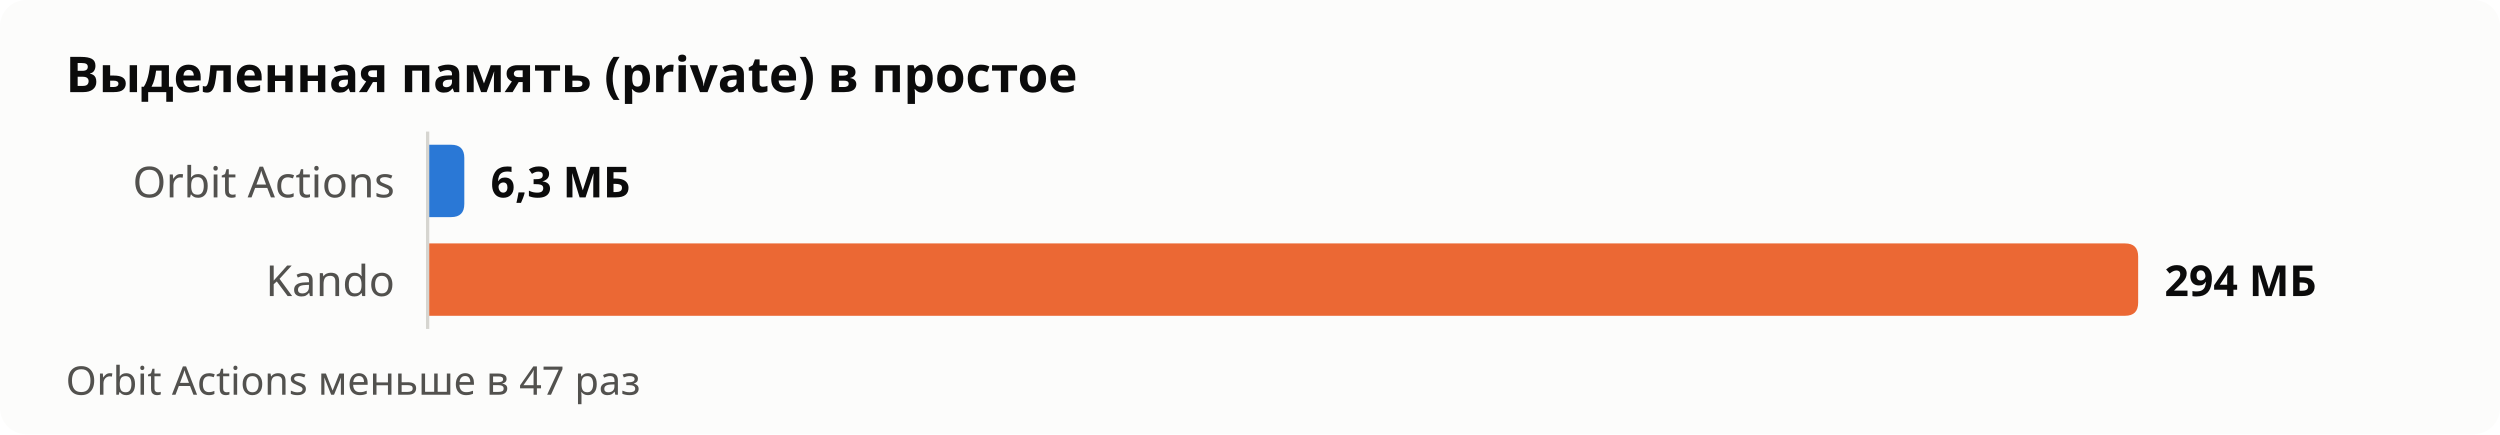
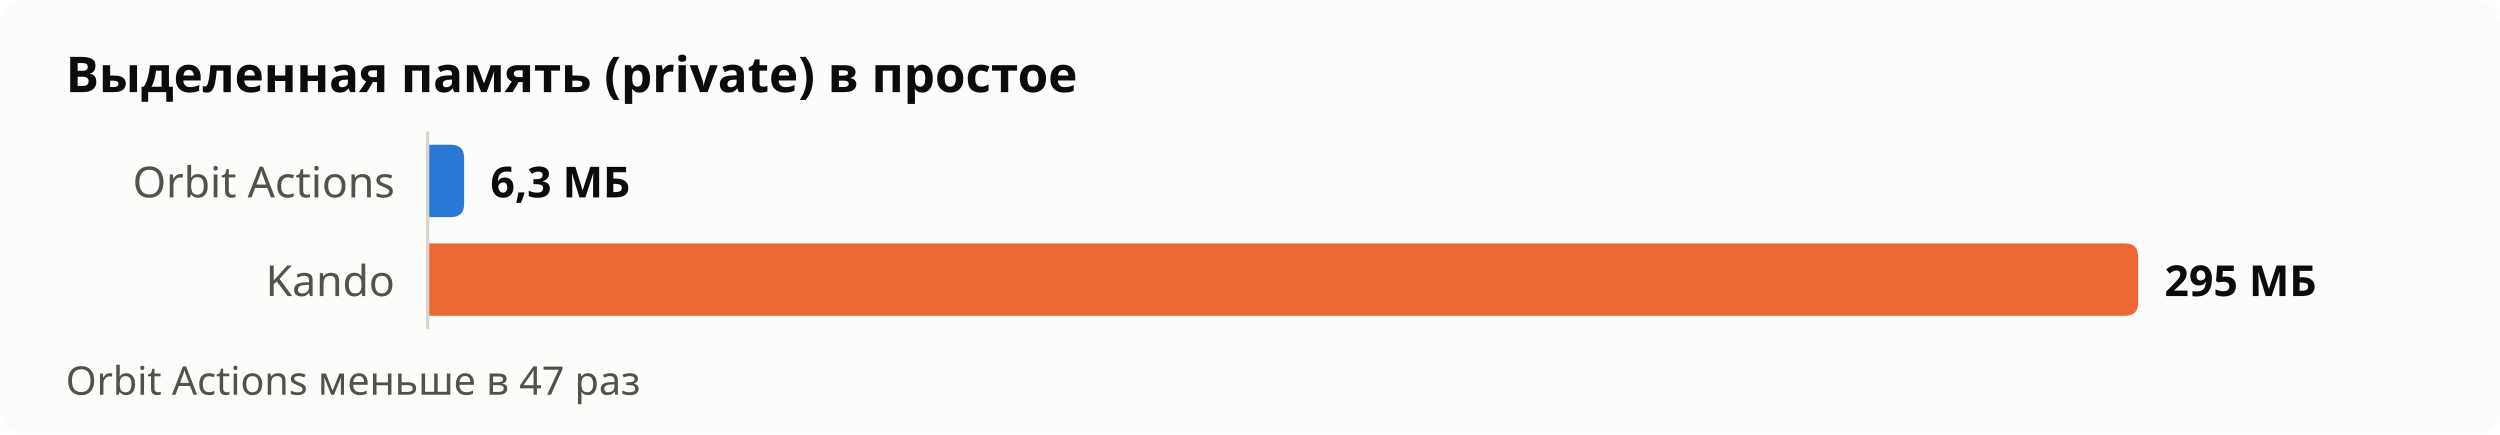
- <svg xmlns="http://www.w3.org/2000/svg" viewBox="0 0 760 132" width="760" height="132" role="img" aria-label="Выделенная память (private) в простое: Orbit Actions 6,3 МБ, Kando 3.0.1 294 МБ">
+ <svg xmlns="http://www.w3.org/2000/svg" viewBox="0 0 760 132" width="760" height="132" role="img" aria-label="Выделенная память (private) в простое: Orbit Actions 6,3 МБ, Kando 3.0.1 295 МБ">
  <style>
  .surface { fill: #fcfcfb; }
  .title { fill: #0b0b0b; font: 600 15px 'Segoe UI', system-ui, sans-serif; }
  .label { fill: #52514e; font: 13px 'Segoe UI', system-ui, sans-serif; }
  .value { fill: #0b0b0b; font: 600 13px 'Segoe UI', system-ui, sans-serif; }
  .note { fill: #52514e; font: 12px 'Segoe UI', system-ui, sans-serif; }
  .base { stroke: #d6d5d0; }
  .orbit { fill: #2a78d6; }
  .kando { fill: #eb6834; }
  @media (prefers-color-scheme: dark) {
    .surface { fill: #1a1a19; }
    .title, .value { fill: #f0efec; }
    .label, .note { fill: #c3c2b7; }
    .base { stroke: #3a3a37; }
    .orbit { fill: #3987e5; }
    .kando { fill: #d95926; }
  }
</style>
  <rect class="surface" width="760" height="132" rx="8" />
  <text class="title" x="20" y="28">Выделенная память (private) в простое</text>
  <text class="label" x="120" y="60" text-anchor="end">Orbit Actions</text>
-   <path class="orbit" d="M130,44 H137.15 Q141.15,44 141.15,48 V62 Q141.15,66 137.15,66 H130 Z" />
-   <text class="value" x="149.15" y="60">6,3 МБ</text>
+   <path class="orbit" d="M130,44 H137.094 Q141.094,44 141.094,48 V62 Q141.094,66 137.094,66 H130 Z" />
+   <text class="value" x="149.094" y="60">6,3 МБ</text>
  <text class="label" x="120" y="90" text-anchor="end">Kando</text>
  <path class="kando" d="M130,74 H646 Q650,74 650,78 V92 Q650,96 646,96 H130 Z" />
-   <text class="value" x="658" y="90">294 МБ</text>
+   <text class="value" x="658" y="90">295 МБ</text>
  <line class="base" x1="130" y1="40" x2="130" y2="100" />
  <text class="note" x="20" y="120">Orbit Actions меньше в 47 раз</text>
</svg>
